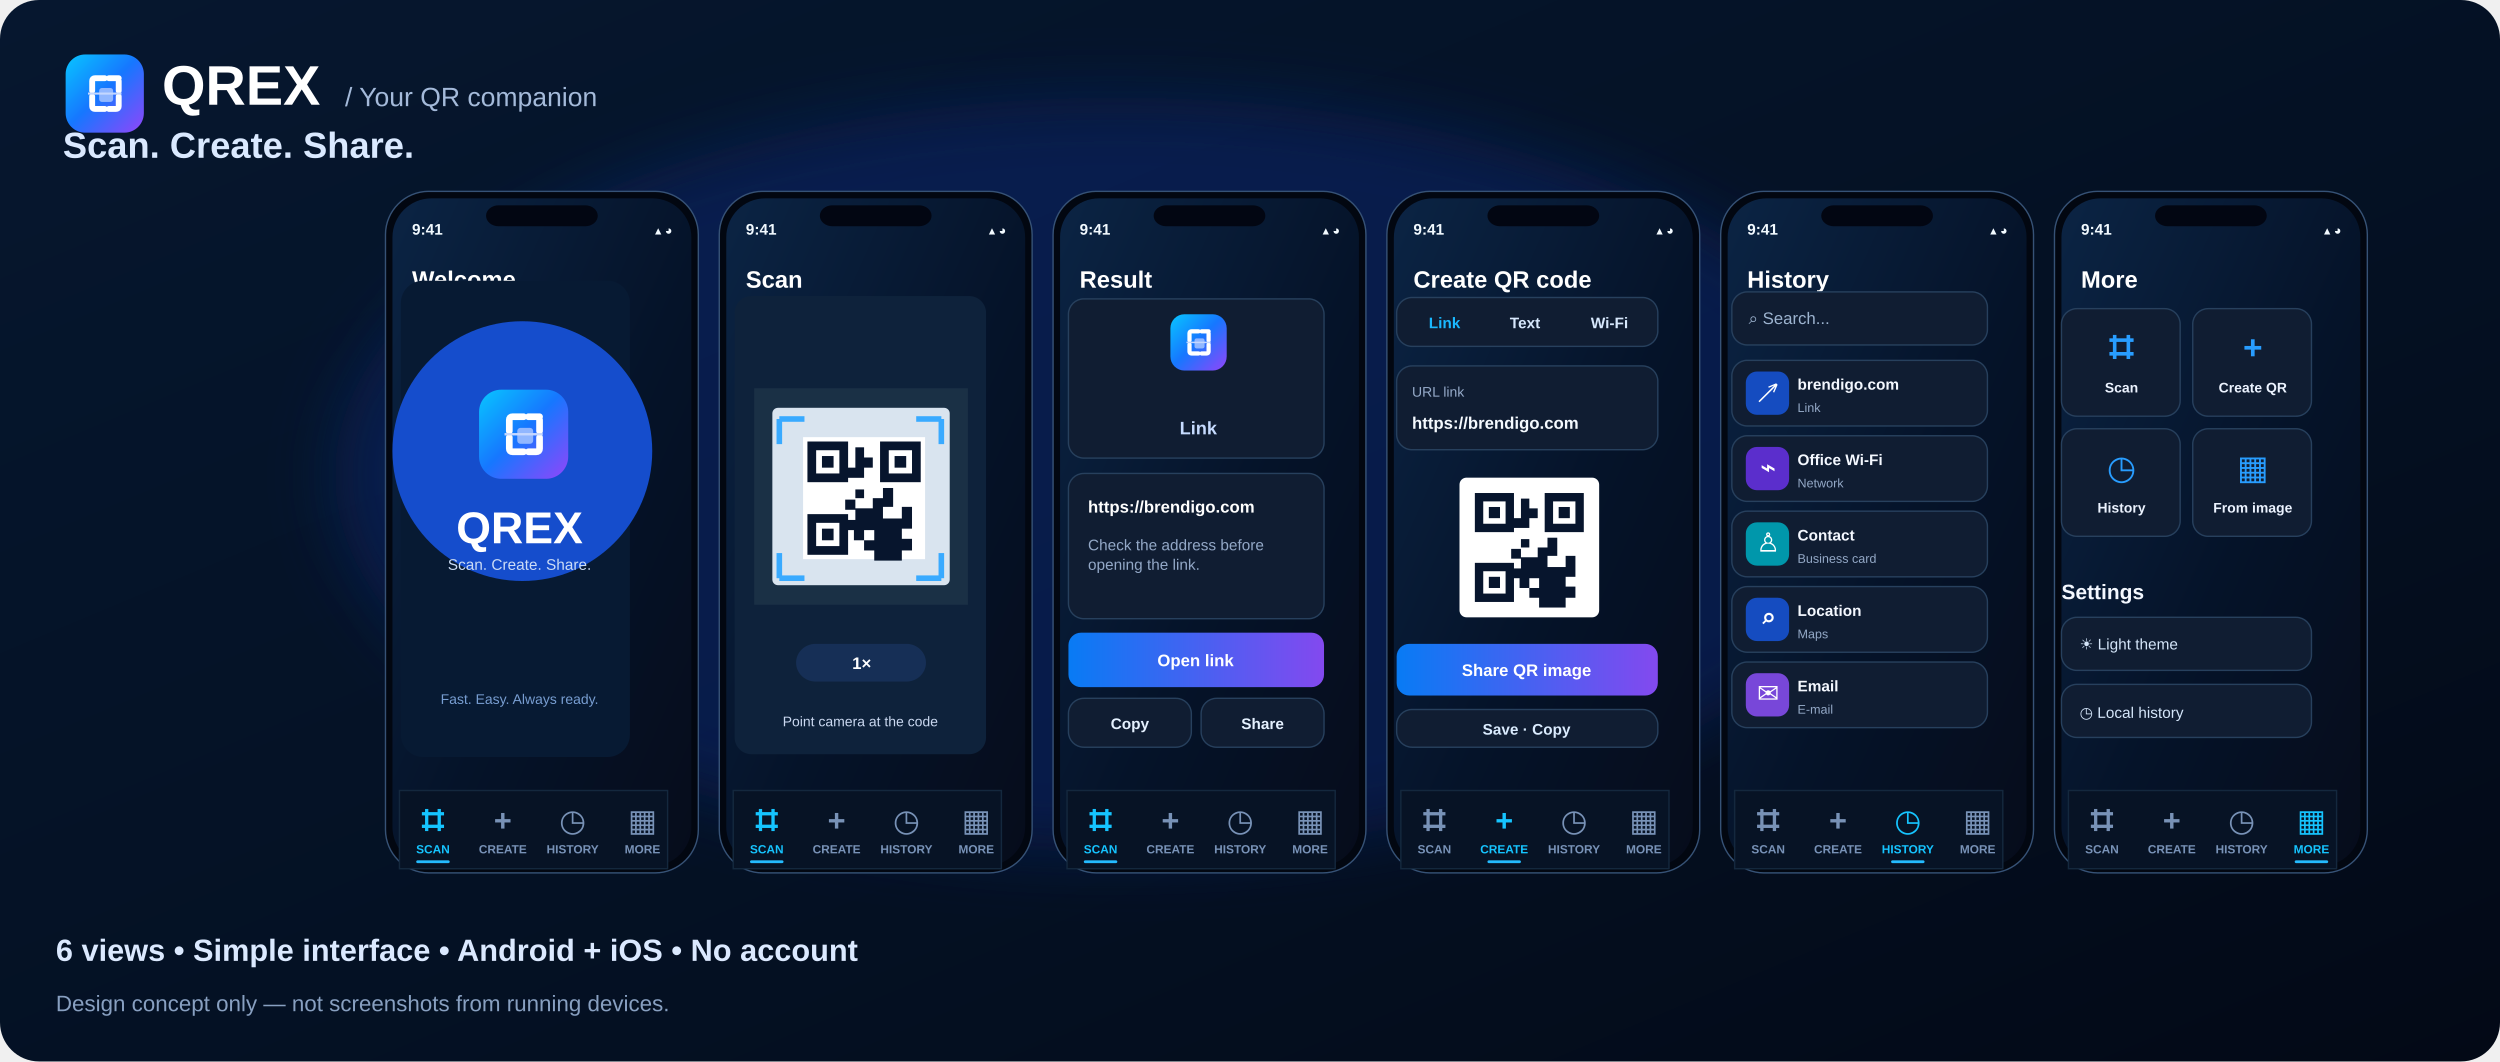
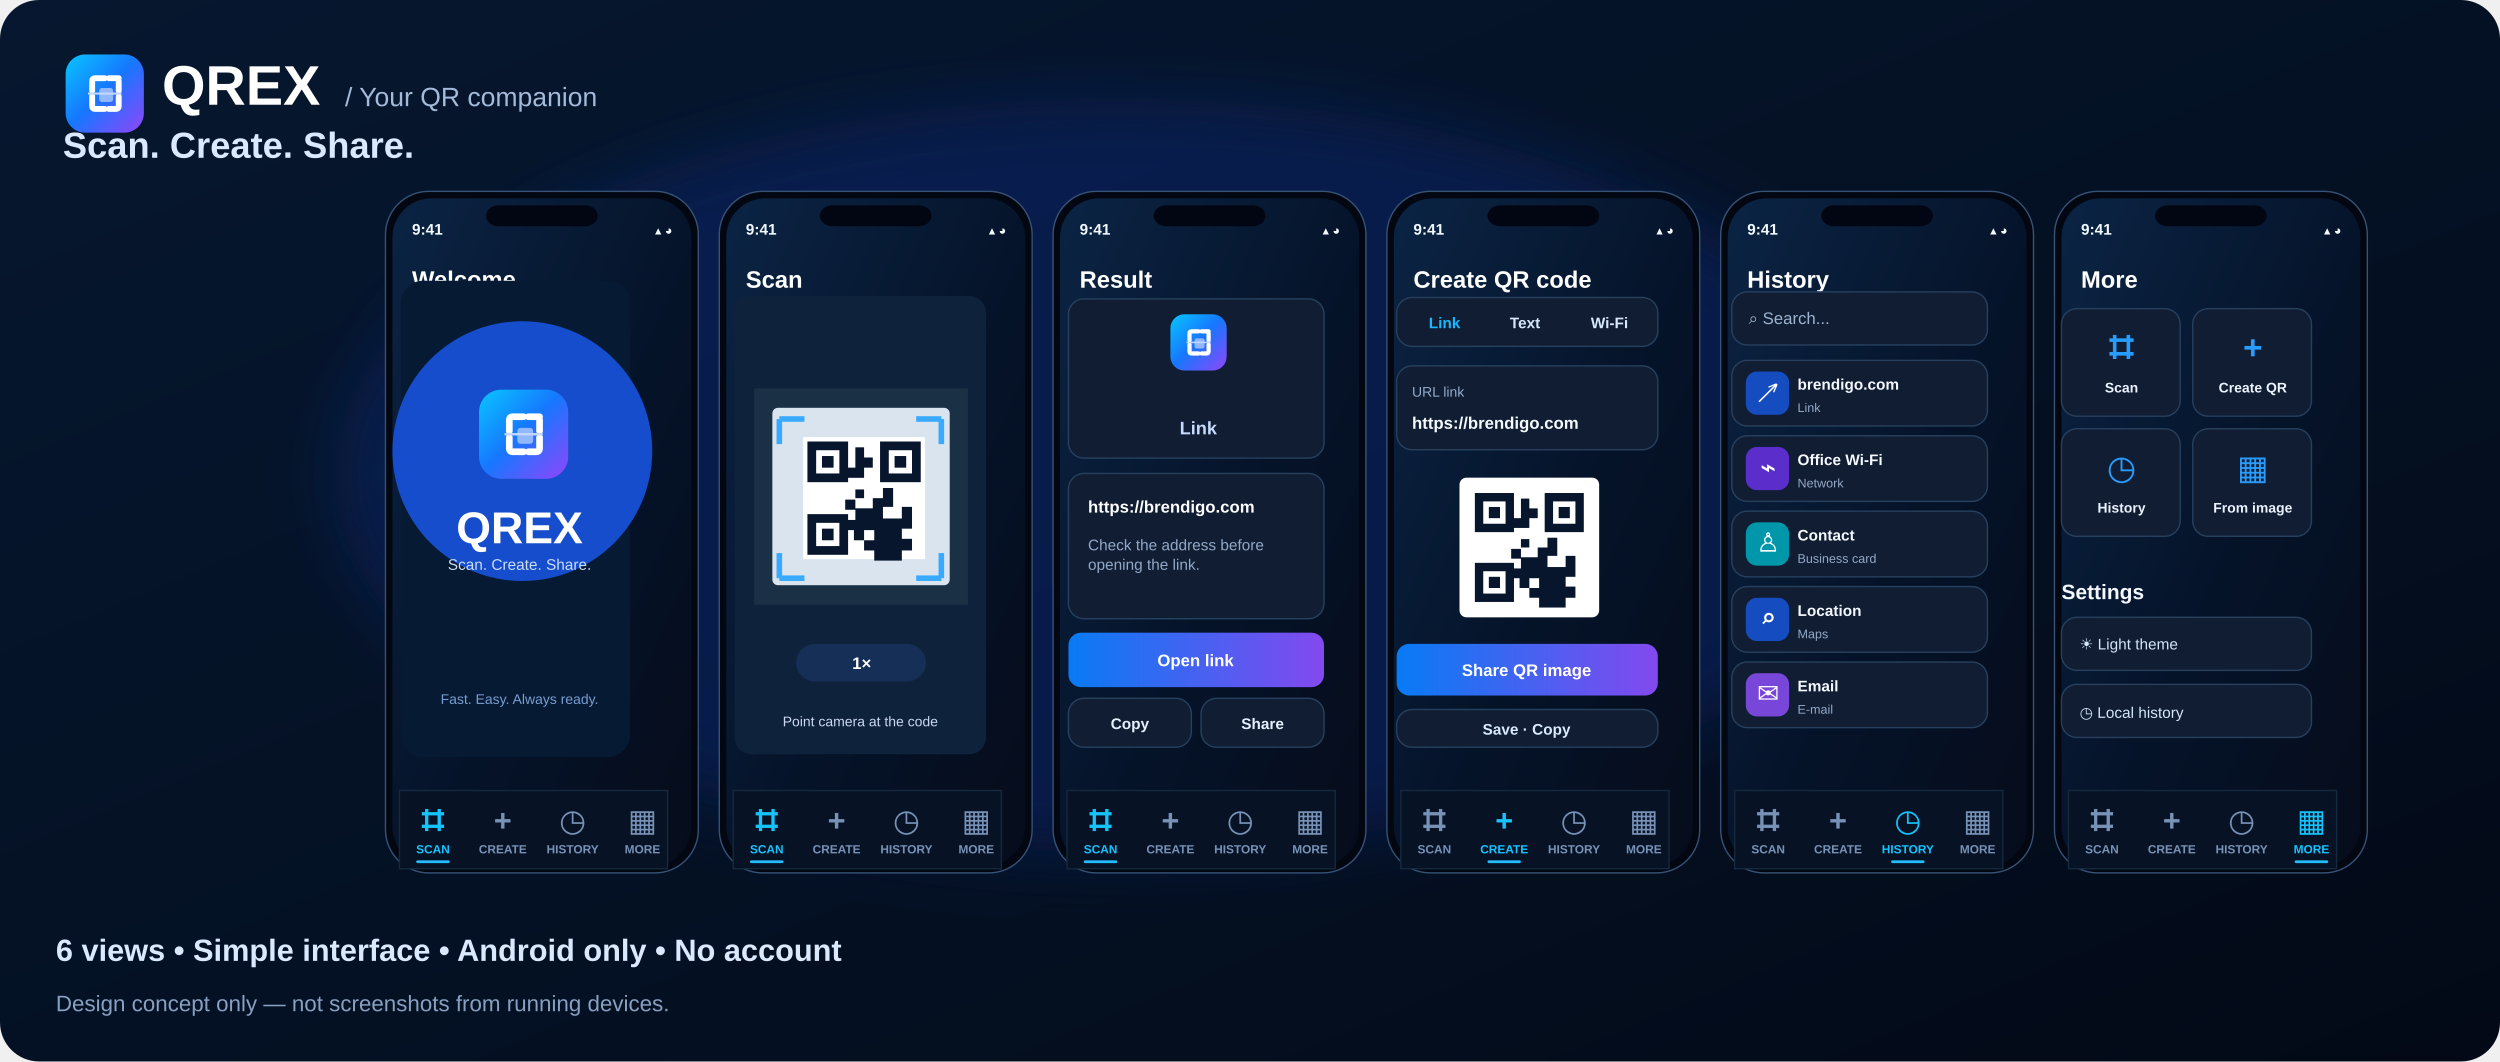
<svg xmlns="http://www.w3.org/2000/svg" width="1790" height="760" viewBox="0 0 1790 760" role="img" aria-label="QREX visual concept">
  <defs>
    <linearGradient id="bg" x2="1" y2="1">
      <stop stop-color="#06172F" />
      <stop offset=".62" stop-color="#041022" />
      <stop offset="1" stop-color="#030916" />
    </linearGradient>
    <linearGradient id="blue" x2="1" y2="1">
      <stop stop-color="#08C6FF" />
      <stop offset=".48" stop-color="#1677FF" />
      <stop offset="1" stop-color="#9145FA" />
    </linearGradient>
    <linearGradient id="screen" x2="1" y2="1">
      <stop stop-color="#0B2444" />
      <stop offset=".55" stop-color="#051329" />
      <stop offset="1" stop-color="#060C1B" />
    </linearGradient>
    <linearGradient id="button" x2="1">
      <stop stop-color="#087BF4" />
      <stop offset="1" stop-color="#8349EF" />
    </linearGradient>
    <filter id="glow">
      <feGaussianBlur stdDeviation="24" />
    </filter>
    <g id="symbol">
      <rect width="56" height="56" rx="14" fill="url(#blue)" />
      <path d="M19 26v-7q0-2 2-2h7 M38 17h-7 M38 26v-7 M19 30v7q0 2 2 2h7 M38 30v7q0 2-2 2h-5" fill="none" stroke="white" stroke-width="4.2" stroke-linecap="round" stroke-linejoin="round" />
      <rect x="24" y="24" width="10" height="10" rx="2" fill="#91B7FF" />
      <path d="M16 28h24" stroke="#C4D7FF" stroke-width="1.5" />
    </g>
    <g id="qr" fill="#07152D">
      <rect width="84" height="84" fill="#fff" />
      <path d="M6 6h22v22H6z M56 6h22v22H56z M6 56h22v22H6z" fill="none" stroke="#07152D" stroke-width="6" />
      <rect x="13" y="13" width="8" height="8" />
      <rect x="63" y="13" width="8" height="8" />
      <rect x="13" y="63" width="8" height="8" />
      <path d="M36 7h6v7h6v7h-6v7h-6v8h6v6h-6v7h12v-7h7v-7h7v13h-7v8h13v-8h7v15h-7v7h7v8h-7v7H49v-7h-7v-7h7v-7h-7v7h-7v-7h-6v-7h7v-7h-7v-7h7V28h-7v-7h7z" />
    </g>
  </defs>
  <rect x="0" y="0" width="1790" height="760" rx="28" fill="url(#bg)" stroke="none" />
  <ellipse cx="800" cy="340" rx="560" ry="270" fill="#0A2A83" opacity=".4" filter="url(#glow)" />
  <g transform="translate(47 39)">
    <use href="#symbol" />
  </g>
  <text x="116" y="75" font-family="Arial,Helvetica,sans-serif" font-weight="900" font-size="40" fill="#FFFFFF">QREX</text>
  <text x="247" y="76" font-family="Arial,Helvetica,sans-serif" font-weight="500" font-size="19" fill="#A4BADA">/  Your QR companion</text>
  <text x="45" y="113" font-family="Arial,Helvetica,sans-serif" font-weight="650" font-size="26" fill="#DAE9FF">Scan. Create. Share.</text>
  <rect x="276" y="137" width="224" height="488" rx="31" fill="#020711" stroke="#365276" />
  <rect x="281" y="142" width="214" height="478" rx="28" fill="url(#screen)" stroke="none" />
  <rect x="348" y="147" width="80" height="15" rx="9" fill="#020612" stroke="none" />
  <text x="295" y="168" font-family="Arial,Helvetica,sans-serif" font-weight="700" font-size="11" fill="#F2FAFF">9:41</text>
  <text x="469" y="168" font-family="Arial,Helvetica,sans-serif" font-weight="600" font-size="9" fill="#F2FAFF">▴ ◕</text>
  <text x="295" y="206" font-family="Arial,Helvetica,sans-serif" font-weight="800" font-size="17" fill="#FFFFFF">Welcome</text>
  <rect x="287" y="201" width="164" height="341" rx="16" fill="#071A33" stroke="none" />
  <circle cx="374" cy="323" r="93" fill="#154DCC" />
  <g transform="translate(343 279) scale(1.14)">
    <use href="#symbol" />
  </g>
  <text x="372" y="389" font-family="Arial,Helvetica,sans-serif" font-weight="900" font-size="32" fill="#FFFFFF" text-anchor="middle">QREX</text>
  <text x="372" y="408" font-family="Arial,Helvetica,sans-serif" font-weight="500" font-size="11" fill="#CCDDF6" text-anchor="middle">Scan. Create. Share.</text>
  <text x="372" y="504" font-family="Arial,Helvetica,sans-serif" font-weight="500" font-size="10" fill="#789ED2" text-anchor="middle">Fast. Easy. Always ready.</text>
  <rect x="286" y="566" width="192" height="56" rx="0" fill="#071325" stroke="#14283E" />
  <text x="310" y="595" font-family="Arial,Helvetica,sans-serif" font-weight="600" font-size="22" fill="#15C4FF" text-anchor="middle">⌗</text>
  <text x="310" y="611" font-family="Arial,Helvetica,sans-serif" font-weight="600" font-size="8.5" fill="#15C4FF" text-anchor="middle">SCAN</text>
  <rect x="298" y="616" width="24" height="2" rx="1" fill="#24BBFF" stroke="none" />
  <text x="360" y="595" font-family="Arial,Helvetica,sans-serif" font-weight="600" font-size="22" fill="#7892B7" text-anchor="middle">+</text>
  <text x="360" y="611" font-family="Arial,Helvetica,sans-serif" font-weight="600" font-size="8.5" fill="#7892B7" text-anchor="middle">CREATE</text>
  <text x="410" y="595" font-family="Arial,Helvetica,sans-serif" font-weight="600" font-size="22" fill="#7892B7" text-anchor="middle">◷</text>
  <text x="410" y="611" font-family="Arial,Helvetica,sans-serif" font-weight="600" font-size="8.5" fill="#7892B7" text-anchor="middle">HISTORY</text>
  <text x="460" y="595" font-family="Arial,Helvetica,sans-serif" font-weight="600" font-size="22" fill="#7892B7" text-anchor="middle">▦</text>
  <text x="460" y="611" font-family="Arial,Helvetica,sans-serif" font-weight="600" font-size="8.5" fill="#7892B7" text-anchor="middle">MORE</text>
  <rect x="515" y="137" width="224" height="488" rx="31" fill="#020711" stroke="#365276" />
  <rect x="520" y="142" width="214" height="478" rx="28" fill="url(#screen)" stroke="none" />
  <rect x="587" y="147" width="80" height="15" rx="9" fill="#020612" stroke="none" />
  <text x="534" y="168" font-family="Arial,Helvetica,sans-serif" font-weight="700" font-size="11" fill="#F2FAFF">9:41</text>
  <text x="708" y="168" font-family="Arial,Helvetica,sans-serif" font-weight="600" font-size="9" fill="#F2FAFF">▴ ◕</text>
  <text x="534" y="206" font-family="Arial,Helvetica,sans-serif" font-weight="800" font-size="17" fill="#FFFFFF">Scan</text>
  <rect x="526" y="212" width="180" height="328" rx="12" fill="#0E223B" stroke="none" />
  <rect x="540" y="278" width="153" height="155" rx="0" fill="#1A3045" stroke="none" />
  <rect x="553" y="292" width="127" height="127" rx="4" fill="#D9E4EF" stroke="none" />
  <g transform="translate(575 313) scale(1.04)">
    <use href="#qr" />
  </g>
  <path d="M558 300h18 M558 300v18 M674 300h-18 M674 300v18 M558 414h18 M558 414v-18 M674 414h-18 M674 414v-18" stroke="#39AAFF" stroke-width="4" fill="none" />
  <rect x="570" y="461" width="93" height="27" rx="14" fill="#162F56" stroke="none" />
  <text x="617" y="479" font-family="Arial,Helvetica,sans-serif" font-weight="700" font-size="12" fill="#FFFFFF" text-anchor="middle">1×</text>
  <text x="616" y="520" font-family="Arial,Helvetica,sans-serif" font-weight="400" font-size="10" fill="#CBD9F1" text-anchor="middle">Point camera at the code</text>
  <rect x="525" y="566" width="192" height="56" rx="0" fill="#071325" stroke="#14283E" />
  <text x="549" y="595" font-family="Arial,Helvetica,sans-serif" font-weight="600" font-size="22" fill="#15C4FF" text-anchor="middle">⌗</text>
  <text x="549" y="611" font-family="Arial,Helvetica,sans-serif" font-weight="600" font-size="8.5" fill="#15C4FF" text-anchor="middle">SCAN</text>
  <rect x="537" y="616" width="24" height="2" rx="1" fill="#24BBFF" stroke="none" />
  <text x="599" y="595" font-family="Arial,Helvetica,sans-serif" font-weight="600" font-size="22" fill="#7892B7" text-anchor="middle">+</text>
  <text x="599" y="611" font-family="Arial,Helvetica,sans-serif" font-weight="600" font-size="8.5" fill="#7892B7" text-anchor="middle">CREATE</text>
  <text x="649" y="595" font-family="Arial,Helvetica,sans-serif" font-weight="600" font-size="22" fill="#7892B7" text-anchor="middle">◷</text>
  <text x="649" y="611" font-family="Arial,Helvetica,sans-serif" font-weight="600" font-size="8.5" fill="#7892B7" text-anchor="middle">HISTORY</text>
  <text x="699" y="595" font-family="Arial,Helvetica,sans-serif" font-weight="600" font-size="22" fill="#7892B7" text-anchor="middle">▦</text>
  <text x="699" y="611" font-family="Arial,Helvetica,sans-serif" font-weight="600" font-size="8.5" fill="#7892B7" text-anchor="middle">MORE</text>
  <rect x="754" y="137" width="224" height="488" rx="31" fill="#020711" stroke="#365276" />
  <rect x="759" y="142" width="214" height="478" rx="28" fill="url(#screen)" stroke="none" />
  <rect x="826" y="147" width="80" height="15" rx="9" fill="#020612" stroke="none" />
  <text x="773" y="168" font-family="Arial,Helvetica,sans-serif" font-weight="700" font-size="11" fill="#F2FAFF">9:41</text>
  <text x="947" y="168" font-family="Arial,Helvetica,sans-serif" font-weight="600" font-size="9" fill="#F2FAFF">▴ ◕</text>
  <text x="773" y="206" font-family="Arial,Helvetica,sans-serif" font-weight="800" font-size="17" fill="#FFFFFF">Result</text>
  <rect x="765" y="214" width="183" height="114" rx="11" fill="#101D32" stroke="#27405D" />
  <g transform="translate(838 225) scale(.72)">
    <use href="#symbol" />
  </g>
  <text x="858" y="311" font-family="Arial,Helvetica,sans-serif" font-weight="600" font-size="13" fill="#C6DBFF" text-anchor="middle">Link</text>
  <rect x="765" y="339" width="183" height="104" rx="11" fill="#101D32" stroke="#27405D" />
  <text x="779" y="367" font-family="Arial,Helvetica,sans-serif" font-weight="650" font-size="12" fill="#FFFFFF">https://brendigo.com</text>
  <text x="779" y="394" font-family="Arial,Helvetica,sans-serif" font-weight="400" font-size="11" fill="#93A8C7">Check the address before</text>
  <text x="779" y="408" font-family="Arial,Helvetica,sans-serif" font-weight="400" font-size="11" fill="#93A8C7">opening the link.</text>
  <rect x="765" y="453" width="183" height="39" rx="9" fill="url(#button)" stroke="none" />
  <text x="856" y="477" font-family="Arial,Helvetica,sans-serif" font-weight="700" font-size="12" fill="white" text-anchor="middle">Open link</text>
  <rect x="765" y="500" width="88" height="35" rx="11" fill="#101D32" stroke="#27405D" />
  <rect x="860" y="500" width="88" height="35" rx="11" fill="#101D32" stroke="#27405D" />
  <text x="809" y="522" font-family="Arial,Helvetica,sans-serif" font-weight="600" font-size="11" fill="#E5F1FF" text-anchor="middle">Copy</text>
  <text x="904" y="522" font-family="Arial,Helvetica,sans-serif" font-weight="600" font-size="11" fill="#E5F1FF" text-anchor="middle">Share</text>
  <rect x="764" y="566" width="192" height="56" rx="0" fill="#071325" stroke="#14283E" />
  <text x="788" y="595" font-family="Arial,Helvetica,sans-serif" font-weight="600" font-size="22" fill="#15C4FF" text-anchor="middle">⌗</text>
  <text x="788" y="611" font-family="Arial,Helvetica,sans-serif" font-weight="600" font-size="8.5" fill="#15C4FF" text-anchor="middle">SCAN</text>
  <rect x="776" y="616" width="24" height="2" rx="1" fill="#24BBFF" stroke="none" />
  <text x="838" y="595" font-family="Arial,Helvetica,sans-serif" font-weight="600" font-size="22" fill="#7892B7" text-anchor="middle">+</text>
  <text x="838" y="611" font-family="Arial,Helvetica,sans-serif" font-weight="600" font-size="8.5" fill="#7892B7" text-anchor="middle">CREATE</text>
  <text x="888" y="595" font-family="Arial,Helvetica,sans-serif" font-weight="600" font-size="22" fill="#7892B7" text-anchor="middle">◷</text>
  <text x="888" y="611" font-family="Arial,Helvetica,sans-serif" font-weight="600" font-size="8.5" fill="#7892B7" text-anchor="middle">HISTORY</text>
  <text x="938" y="595" font-family="Arial,Helvetica,sans-serif" font-weight="600" font-size="22" fill="#7892B7" text-anchor="middle">▦</text>
  <text x="938" y="611" font-family="Arial,Helvetica,sans-serif" font-weight="600" font-size="8.5" fill="#7892B7" text-anchor="middle">MORE</text>
  <rect x="993" y="137" width="224" height="488" rx="31" fill="#020711" stroke="#365276" />
  <rect x="998" y="142" width="214" height="478" rx="28" fill="url(#screen)" stroke="none" />
  <rect x="1065" y="147" width="80" height="15" rx="9" fill="#020612" stroke="none" />
  <text x="1012" y="168" font-family="Arial,Helvetica,sans-serif" font-weight="700" font-size="11" fill="#F2FAFF">9:41</text>
  <text x="1186" y="168" font-family="Arial,Helvetica,sans-serif" font-weight="600" font-size="9" fill="#F2FAFF">▴ ◕</text>
  <text x="1012" y="206" font-family="Arial,Helvetica,sans-serif" font-weight="800" font-size="17" fill="#FFFFFF">Create QR code</text>
  <rect x="1000" y="213" width="187" height="35" rx="11" fill="#101D32" stroke="#27405D" />
  <text x="1023" y="235" font-family="Arial,Helvetica,sans-serif" font-weight="600" font-size="11" fill="#1AB8FF">Link</text>
  <text x="1081" y="235" font-family="Arial,Helvetica,sans-serif" font-weight="600" font-size="11" fill="#D7E8FD">Text</text>
  <text x="1139" y="235" font-family="Arial,Helvetica,sans-serif" font-weight="600" font-size="11" fill="#D7E8FD">Wi-Fi</text>
  <rect x="1000" y="262" width="187" height="60" rx="11" fill="#101D32" stroke="#27405D" />
  <text x="1011" y="284" font-family="Arial,Helvetica,sans-serif" font-weight="500" font-size="10" fill="#96ABCA">URL link</text>
  <text x="1011" y="307" font-family="Arial,Helvetica,sans-serif" font-weight="600" font-size="12" fill="#F5FAFF">https://brendigo.com</text>
  <rect x="1045" y="342" width="100" height="100" rx="5" fill="#FFFFFF" stroke="none" />
  <g transform="translate(1053 350)">
    <use href="#qr" />
  </g>
  <rect x="1000" y="461" width="187" height="37" rx="9" fill="url(#button)" stroke="none" />
  <text x="1093" y="484" font-family="Arial,Helvetica,sans-serif" font-weight="700" font-size="12" fill="white" text-anchor="middle">Share QR image</text>
  <rect x="1000" y="508" width="187" height="27" rx="11" fill="#101D32" stroke="#27405D" />
  <text x="1093" y="526" font-family="Arial,Helvetica,sans-serif" font-weight="600" font-size="11" fill="#DAEBFE" text-anchor="middle">Save  ·  Copy</text>
  <rect x="1003" y="566" width="192" height="56" rx="0" fill="#071325" stroke="#14283E" />
  <text x="1027" y="595" font-family="Arial,Helvetica,sans-serif" font-weight="600" font-size="22" fill="#7892B7" text-anchor="middle">⌗</text>
  <text x="1027" y="611" font-family="Arial,Helvetica,sans-serif" font-weight="600" font-size="8.5" fill="#7892B7" text-anchor="middle">SCAN</text>
  <text x="1077" y="595" font-family="Arial,Helvetica,sans-serif" font-weight="600" font-size="22" fill="#15C4FF" text-anchor="middle">+</text>
  <text x="1077" y="611" font-family="Arial,Helvetica,sans-serif" font-weight="600" font-size="8.5" fill="#15C4FF" text-anchor="middle">CREATE</text>
  <rect x="1065" y="616" width="24" height="2" rx="1" fill="#24BBFF" stroke="none" />
  <text x="1127" y="595" font-family="Arial,Helvetica,sans-serif" font-weight="600" font-size="22" fill="#7892B7" text-anchor="middle">◷</text>
  <text x="1127" y="611" font-family="Arial,Helvetica,sans-serif" font-weight="600" font-size="8.5" fill="#7892B7" text-anchor="middle">HISTORY</text>
  <text x="1177" y="595" font-family="Arial,Helvetica,sans-serif" font-weight="600" font-size="22" fill="#7892B7" text-anchor="middle">▦</text>
  <text x="1177" y="611" font-family="Arial,Helvetica,sans-serif" font-weight="600" font-size="8.5" fill="#7892B7" text-anchor="middle">MORE</text>
  <rect x="1232" y="137" width="224" height="488" rx="31" fill="#020711" stroke="#365276" />
  <rect x="1237" y="142" width="214" height="478" rx="28" fill="url(#screen)" stroke="none" />
  <rect x="1304" y="147" width="80" height="15" rx="9" fill="#020612" stroke="none" />
  <text x="1251" y="168" font-family="Arial,Helvetica,sans-serif" font-weight="700" font-size="11" fill="#F2FAFF">9:41</text>
  <text x="1425" y="168" font-family="Arial,Helvetica,sans-serif" font-weight="600" font-size="9" fill="#F2FAFF">▴ ◕</text>
  <text x="1251" y="206" font-family="Arial,Helvetica,sans-serif" font-weight="800" font-size="17" fill="#FFFFFF">History</text>
  <rect x="1240" y="209" width="183" height="38" rx="11" fill="#101D32" stroke="#27405D" />
  <text x="1252" y="232" font-family="Arial,Helvetica,sans-serif" font-weight="500" font-size="12" fill="#9DB4D0">⌕  Search...</text>
  <rect x="1240" y="258" width="183" height="47" rx="11" fill="#101D32" stroke="#27405D" />
  <rect x="1250" y="266" width="31" height="31" rx="8" fill="#154CC0" stroke="none" />
  <text x="1266" y="287" font-family="Arial,Helvetica,sans-serif" font-weight="600" font-size="19" fill="#FFFFFF" text-anchor="middle">↗</text>
  <text x="1287" y="279" font-family="Arial,Helvetica,sans-serif" font-weight="700" font-size="11" fill="#F4F8FF">brendigo.com</text>
  <text x="1287" y="295" font-family="Arial,Helvetica,sans-serif" font-weight="500" font-size="9" fill="#94A9C7">Link</text>
  <rect x="1240" y="312" width="183" height="47" rx="11" fill="#101D32" stroke="#27405D" />
  <rect x="1250" y="320" width="31" height="31" rx="8" fill="#5B2ECC" stroke="none" />
  <text x="1266" y="341" font-family="Arial,Helvetica,sans-serif" font-weight="600" font-size="19" fill="#FFFFFF" text-anchor="middle">⌁</text>
  <text x="1287" y="333" font-family="Arial,Helvetica,sans-serif" font-weight="700" font-size="11" fill="#F4F8FF">Office Wi-Fi</text>
  <text x="1287" y="349" font-family="Arial,Helvetica,sans-serif" font-weight="500" font-size="9" fill="#94A9C7">Network</text>
  <rect x="1240" y="366" width="183" height="47" rx="11" fill="#101D32" stroke="#27405D" />
  <rect x="1250" y="374" width="31" height="31" rx="8" fill="#0097AB" stroke="none" />
  <text x="1266" y="395" font-family="Arial,Helvetica,sans-serif" font-weight="600" font-size="19" fill="#FFFFFF" text-anchor="middle">♙</text>
  <text x="1287" y="387" font-family="Arial,Helvetica,sans-serif" font-weight="700" font-size="11" fill="#F4F8FF">Contact</text>
  <text x="1287" y="403" font-family="Arial,Helvetica,sans-serif" font-weight="500" font-size="9" fill="#94A9C7">Business card</text>
  <rect x="1240" y="420" width="183" height="47" rx="11" fill="#101D32" stroke="#27405D" />
  <rect x="1250" y="428" width="31" height="31" rx="8" fill="#154CC0" stroke="none" />
  <text x="1266" y="449" font-family="Arial,Helvetica,sans-serif" font-weight="600" font-size="19" fill="#FFFFFF" text-anchor="middle">⌕</text>
  <text x="1287" y="441" font-family="Arial,Helvetica,sans-serif" font-weight="700" font-size="11" fill="#F4F8FF">Location</text>
  <text x="1287" y="457" font-family="Arial,Helvetica,sans-serif" font-weight="500" font-size="9" fill="#94A9C7">Maps</text>
  <rect x="1240" y="474" width="183" height="47" rx="11" fill="#101D32" stroke="#27405D" />
  <rect x="1250" y="482" width="31" height="31" rx="8" fill="#7847D9" stroke="none" />
  <text x="1266" y="503" font-family="Arial,Helvetica,sans-serif" font-weight="600" font-size="19" fill="#FFFFFF" text-anchor="middle">✉</text>
  <text x="1287" y="495" font-family="Arial,Helvetica,sans-serif" font-weight="700" font-size="11" fill="#F4F8FF">Email</text>
  <text x="1287" y="511" font-family="Arial,Helvetica,sans-serif" font-weight="500" font-size="9" fill="#94A9C7">E-mail</text>
  <rect x="1242" y="566" width="192" height="56" rx="0" fill="#071325" stroke="#14283E" />
  <text x="1266" y="595" font-family="Arial,Helvetica,sans-serif" font-weight="600" font-size="22" fill="#7892B7" text-anchor="middle">⌗</text>
  <text x="1266" y="611" font-family="Arial,Helvetica,sans-serif" font-weight="600" font-size="8.5" fill="#7892B7" text-anchor="middle">SCAN</text>
  <text x="1316" y="595" font-family="Arial,Helvetica,sans-serif" font-weight="600" font-size="22" fill="#7892B7" text-anchor="middle">+</text>
  <text x="1316" y="611" font-family="Arial,Helvetica,sans-serif" font-weight="600" font-size="8.5" fill="#7892B7" text-anchor="middle">CREATE</text>
  <text x="1366" y="595" font-family="Arial,Helvetica,sans-serif" font-weight="600" font-size="22" fill="#15C4FF" text-anchor="middle">◷</text>
  <text x="1366" y="611" font-family="Arial,Helvetica,sans-serif" font-weight="600" font-size="8.5" fill="#15C4FF" text-anchor="middle">HISTORY</text>
  <rect x="1354" y="616" width="24" height="2" rx="1" fill="#24BBFF" stroke="none" />
  <text x="1416" y="595" font-family="Arial,Helvetica,sans-serif" font-weight="600" font-size="22" fill="#7892B7" text-anchor="middle">▦</text>
  <text x="1416" y="611" font-family="Arial,Helvetica,sans-serif" font-weight="600" font-size="8.5" fill="#7892B7" text-anchor="middle">MORE</text>
  <rect x="1471" y="137" width="224" height="488" rx="31" fill="#020711" stroke="#365276" />
  <rect x="1476" y="142" width="214" height="478" rx="28" fill="url(#screen)" stroke="none" />
  <rect x="1543" y="147" width="80" height="15" rx="9" fill="#020612" stroke="none" />
  <text x="1490" y="168" font-family="Arial,Helvetica,sans-serif" font-weight="700" font-size="11" fill="#F2FAFF">9:41</text>
  <text x="1664" y="168" font-family="Arial,Helvetica,sans-serif" font-weight="600" font-size="9" fill="#F2FAFF">▴ ◕</text>
  <text x="1490" y="206" font-family="Arial,Helvetica,sans-serif" font-weight="800" font-size="17" fill="#FFFFFF">More</text>
  <rect x="1476" y="221" width="85" height="77" rx="11" fill="#101D32" stroke="#27405D" />
  <text x="1519" y="257" font-family="Arial,Helvetica,sans-serif" font-weight="700" font-size="24" fill="#289DFF" text-anchor="middle">⌗</text>
  <text x="1519" y="281" font-family="Arial,Helvetica,sans-serif" font-weight="600" font-size="10" fill="#ECF3FF" text-anchor="middle">Scan</text>
  <rect x="1570" y="221" width="85" height="77" rx="11" fill="#101D32" stroke="#27405D" />
  <text x="1613" y="257" font-family="Arial,Helvetica,sans-serif" font-weight="700" font-size="24" fill="#289DFF" text-anchor="middle">+</text>
  <text x="1613" y="281" font-family="Arial,Helvetica,sans-serif" font-weight="600" font-size="10" fill="#ECF3FF" text-anchor="middle">Create QR</text>
  <rect x="1476" y="307" width="85" height="77" rx="11" fill="#101D32" stroke="#27405D" />
  <text x="1519" y="343" font-family="Arial,Helvetica,sans-serif" font-weight="700" font-size="24" fill="#289DFF" text-anchor="middle">◷</text>
  <text x="1519" y="367" font-family="Arial,Helvetica,sans-serif" font-weight="600" font-size="10" fill="#ECF3FF" text-anchor="middle">History</text>
  <rect x="1570" y="307" width="85" height="77" rx="11" fill="#101D32" stroke="#27405D" />
  <text x="1613" y="343" font-family="Arial,Helvetica,sans-serif" font-weight="700" font-size="24" fill="#289DFF" text-anchor="middle">▦</text>
  <text x="1613" y="367" font-family="Arial,Helvetica,sans-serif" font-weight="600" font-size="10" fill="#ECF3FF" text-anchor="middle">From image</text>
  <text x="1476" y="429" font-family="Arial,Helvetica,sans-serif" font-weight="800" font-size="15" fill="#F4F8FF">Settings</text>
  <rect x="1476" y="442" width="179" height="38" rx="11" fill="#101D32" stroke="#27405D" />
  <text x="1489" y="465" font-family="Arial,Helvetica,sans-serif" font-weight="500" font-size="11" fill="#D5E6FA">☀  Light theme</text>
  <rect x="1476" y="490" width="179" height="38" rx="11" fill="#101D32" stroke="#27405D" />
  <text x="1489" y="514" font-family="Arial,Helvetica,sans-serif" font-weight="500" font-size="11" fill="#D5E6FA">◷  Local history</text>
  <rect x="1481" y="566" width="192" height="56" rx="0" fill="#071325" stroke="#14283E" />
  <text x="1505" y="595" font-family="Arial,Helvetica,sans-serif" font-weight="600" font-size="22" fill="#7892B7" text-anchor="middle">⌗</text>
  <text x="1505" y="611" font-family="Arial,Helvetica,sans-serif" font-weight="600" font-size="8.5" fill="#7892B7" text-anchor="middle">SCAN</text>
  <text x="1555" y="595" font-family="Arial,Helvetica,sans-serif" font-weight="600" font-size="22" fill="#7892B7" text-anchor="middle">+</text>
  <text x="1555" y="611" font-family="Arial,Helvetica,sans-serif" font-weight="600" font-size="8.5" fill="#7892B7" text-anchor="middle">CREATE</text>
  <text x="1605" y="595" font-family="Arial,Helvetica,sans-serif" font-weight="600" font-size="22" fill="#7892B7" text-anchor="middle">◷</text>
  <text x="1605" y="611" font-family="Arial,Helvetica,sans-serif" font-weight="600" font-size="8.5" fill="#7892B7" text-anchor="middle">HISTORY</text>
  <text x="1655" y="595" font-family="Arial,Helvetica,sans-serif" font-weight="600" font-size="22" fill="#15C4FF" text-anchor="middle">▦</text>
  <text x="1655" y="611" font-family="Arial,Helvetica,sans-serif" font-weight="600" font-size="8.5" fill="#15C4FF" text-anchor="middle">MORE</text>
  <rect x="1643" y="616" width="24" height="2" rx="1" fill="#24BBFF" stroke="none" />
-   <text x="40" y="688" font-family="Arial,Helvetica,sans-serif" font-weight="700" font-size="22" fill="#DBE9FF">6 views • Simple interface • Android + iOS • No account</text>
+   <text x="40" y="688" font-family="Arial,Helvetica,sans-serif" font-weight="700" font-size="22" fill="#DBE9FF">6 views • Simple interface • Android only • No account</text>
  <text x="40" y="724" font-family="Arial,Helvetica,sans-serif" font-weight="500" font-size="16" fill="#88A0C1">Design concept only — not screenshots from running devices.</text>
</svg>
